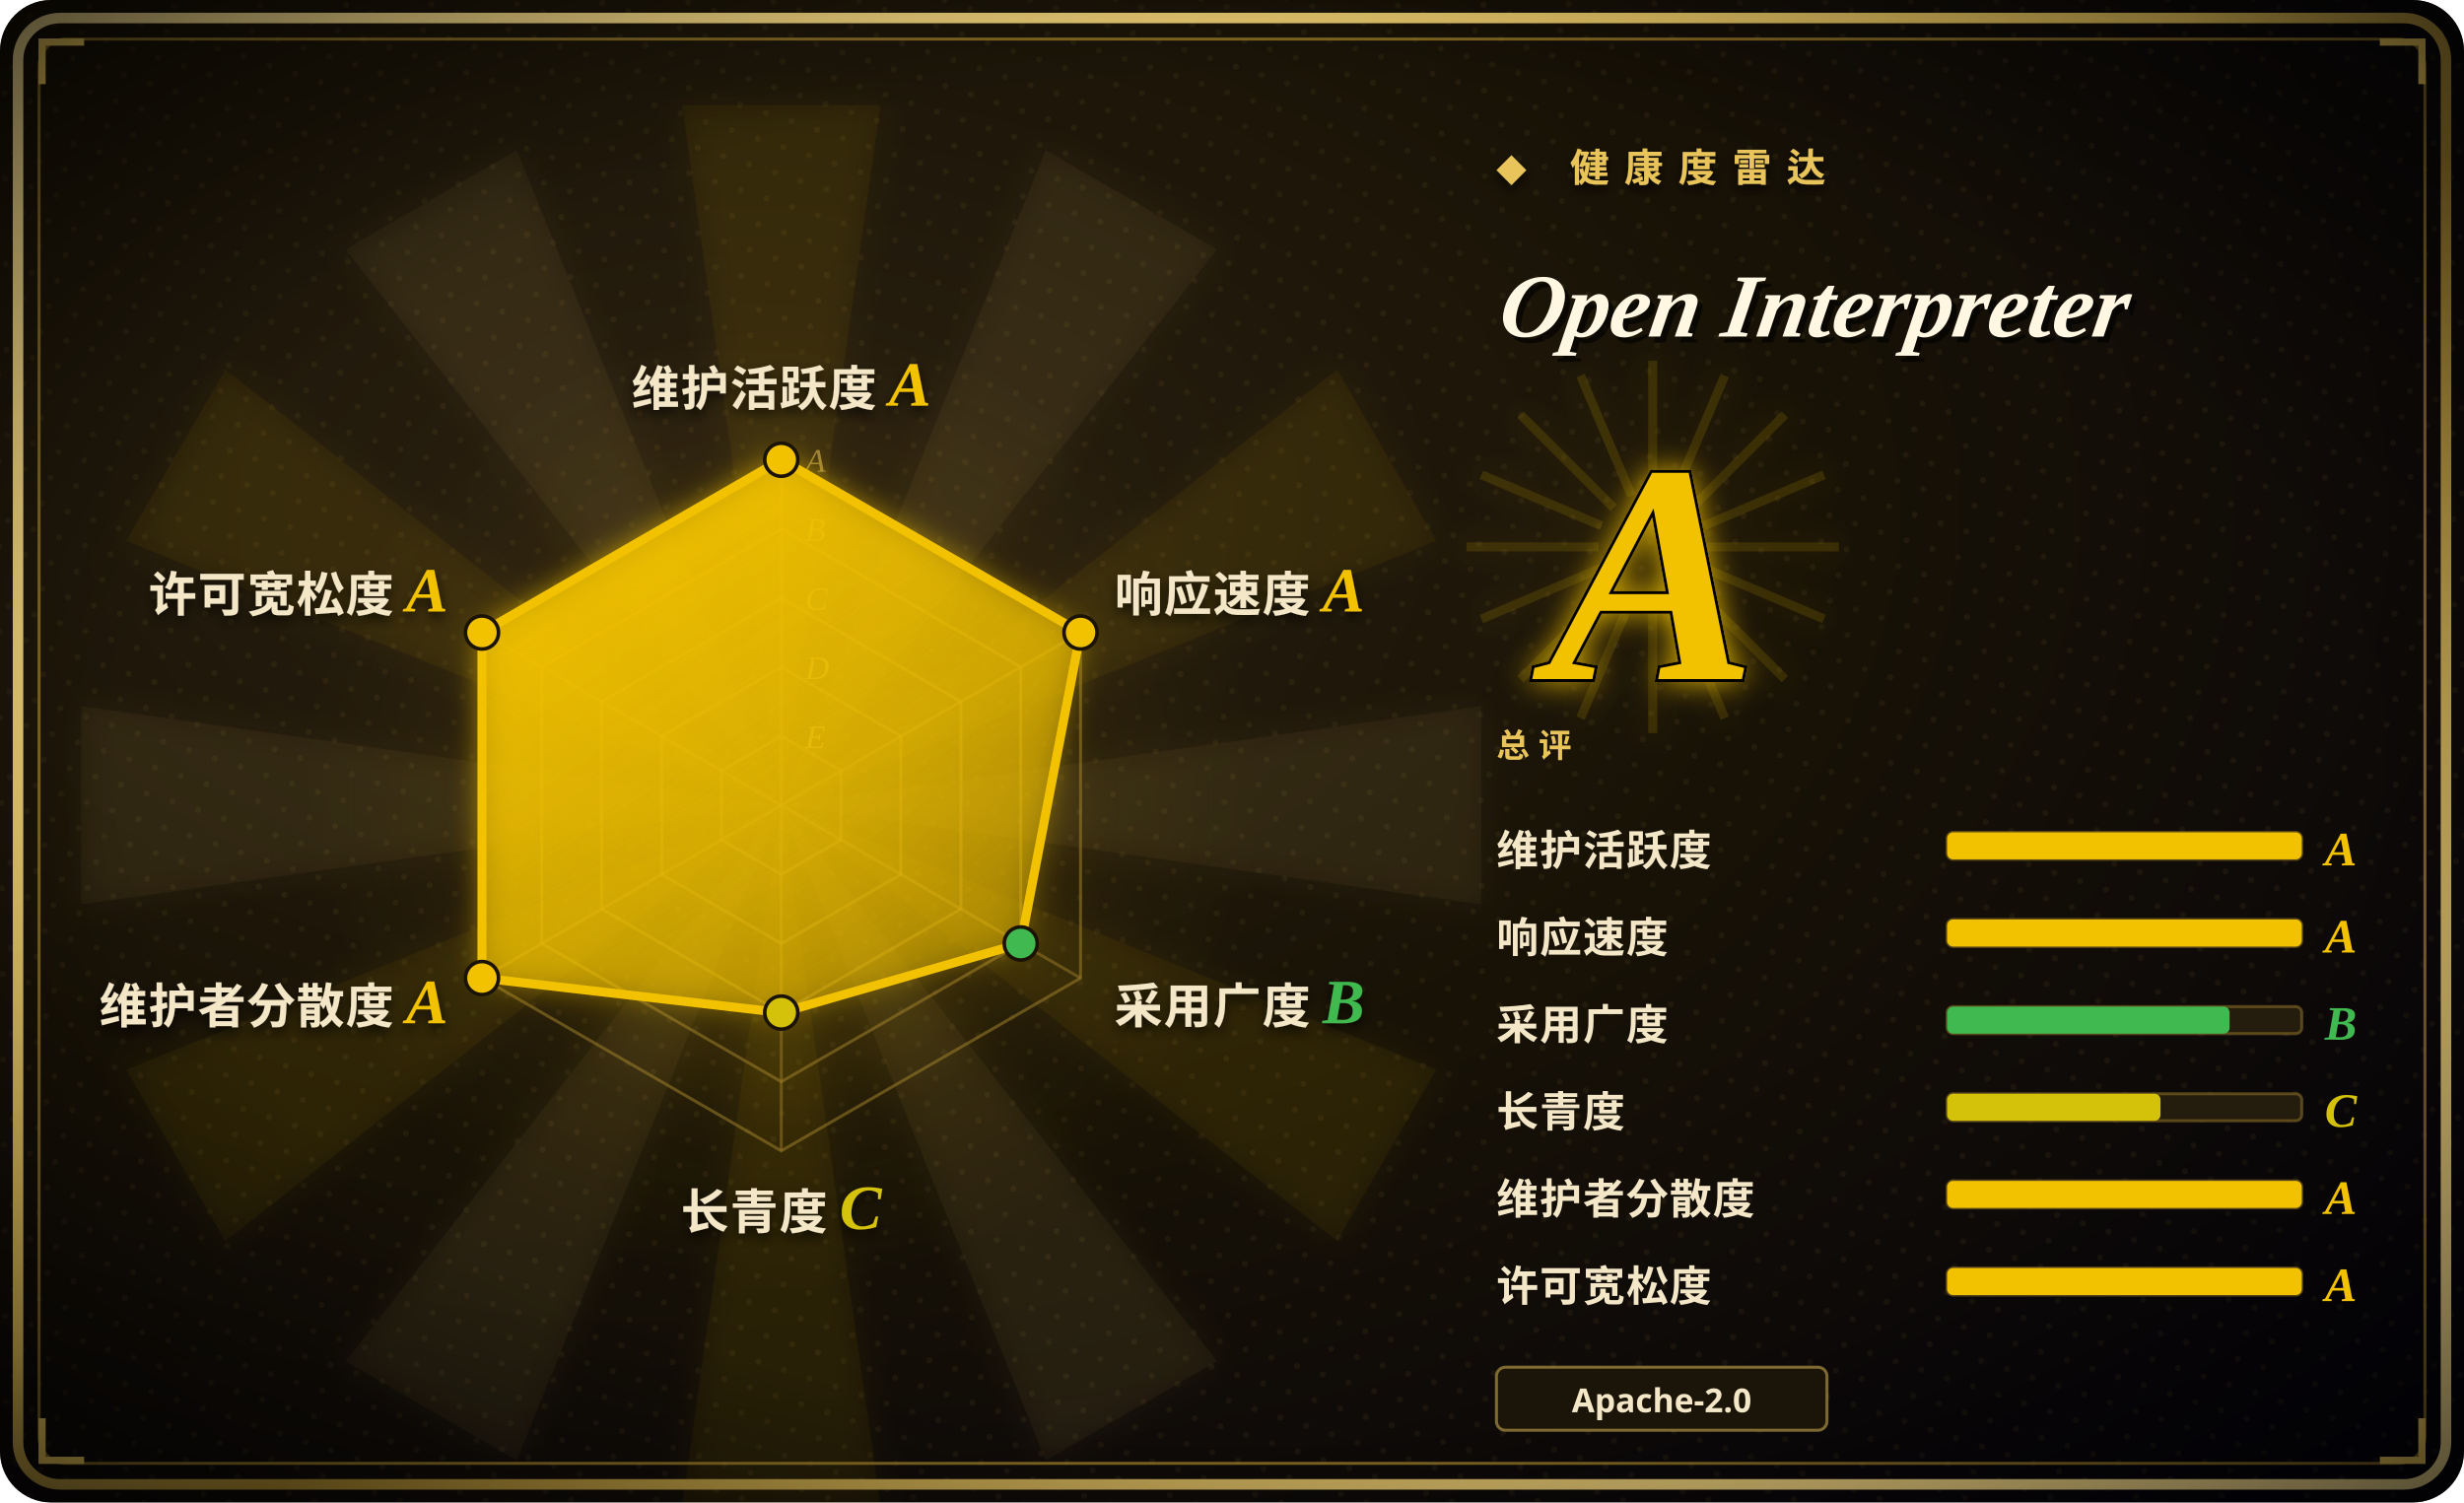
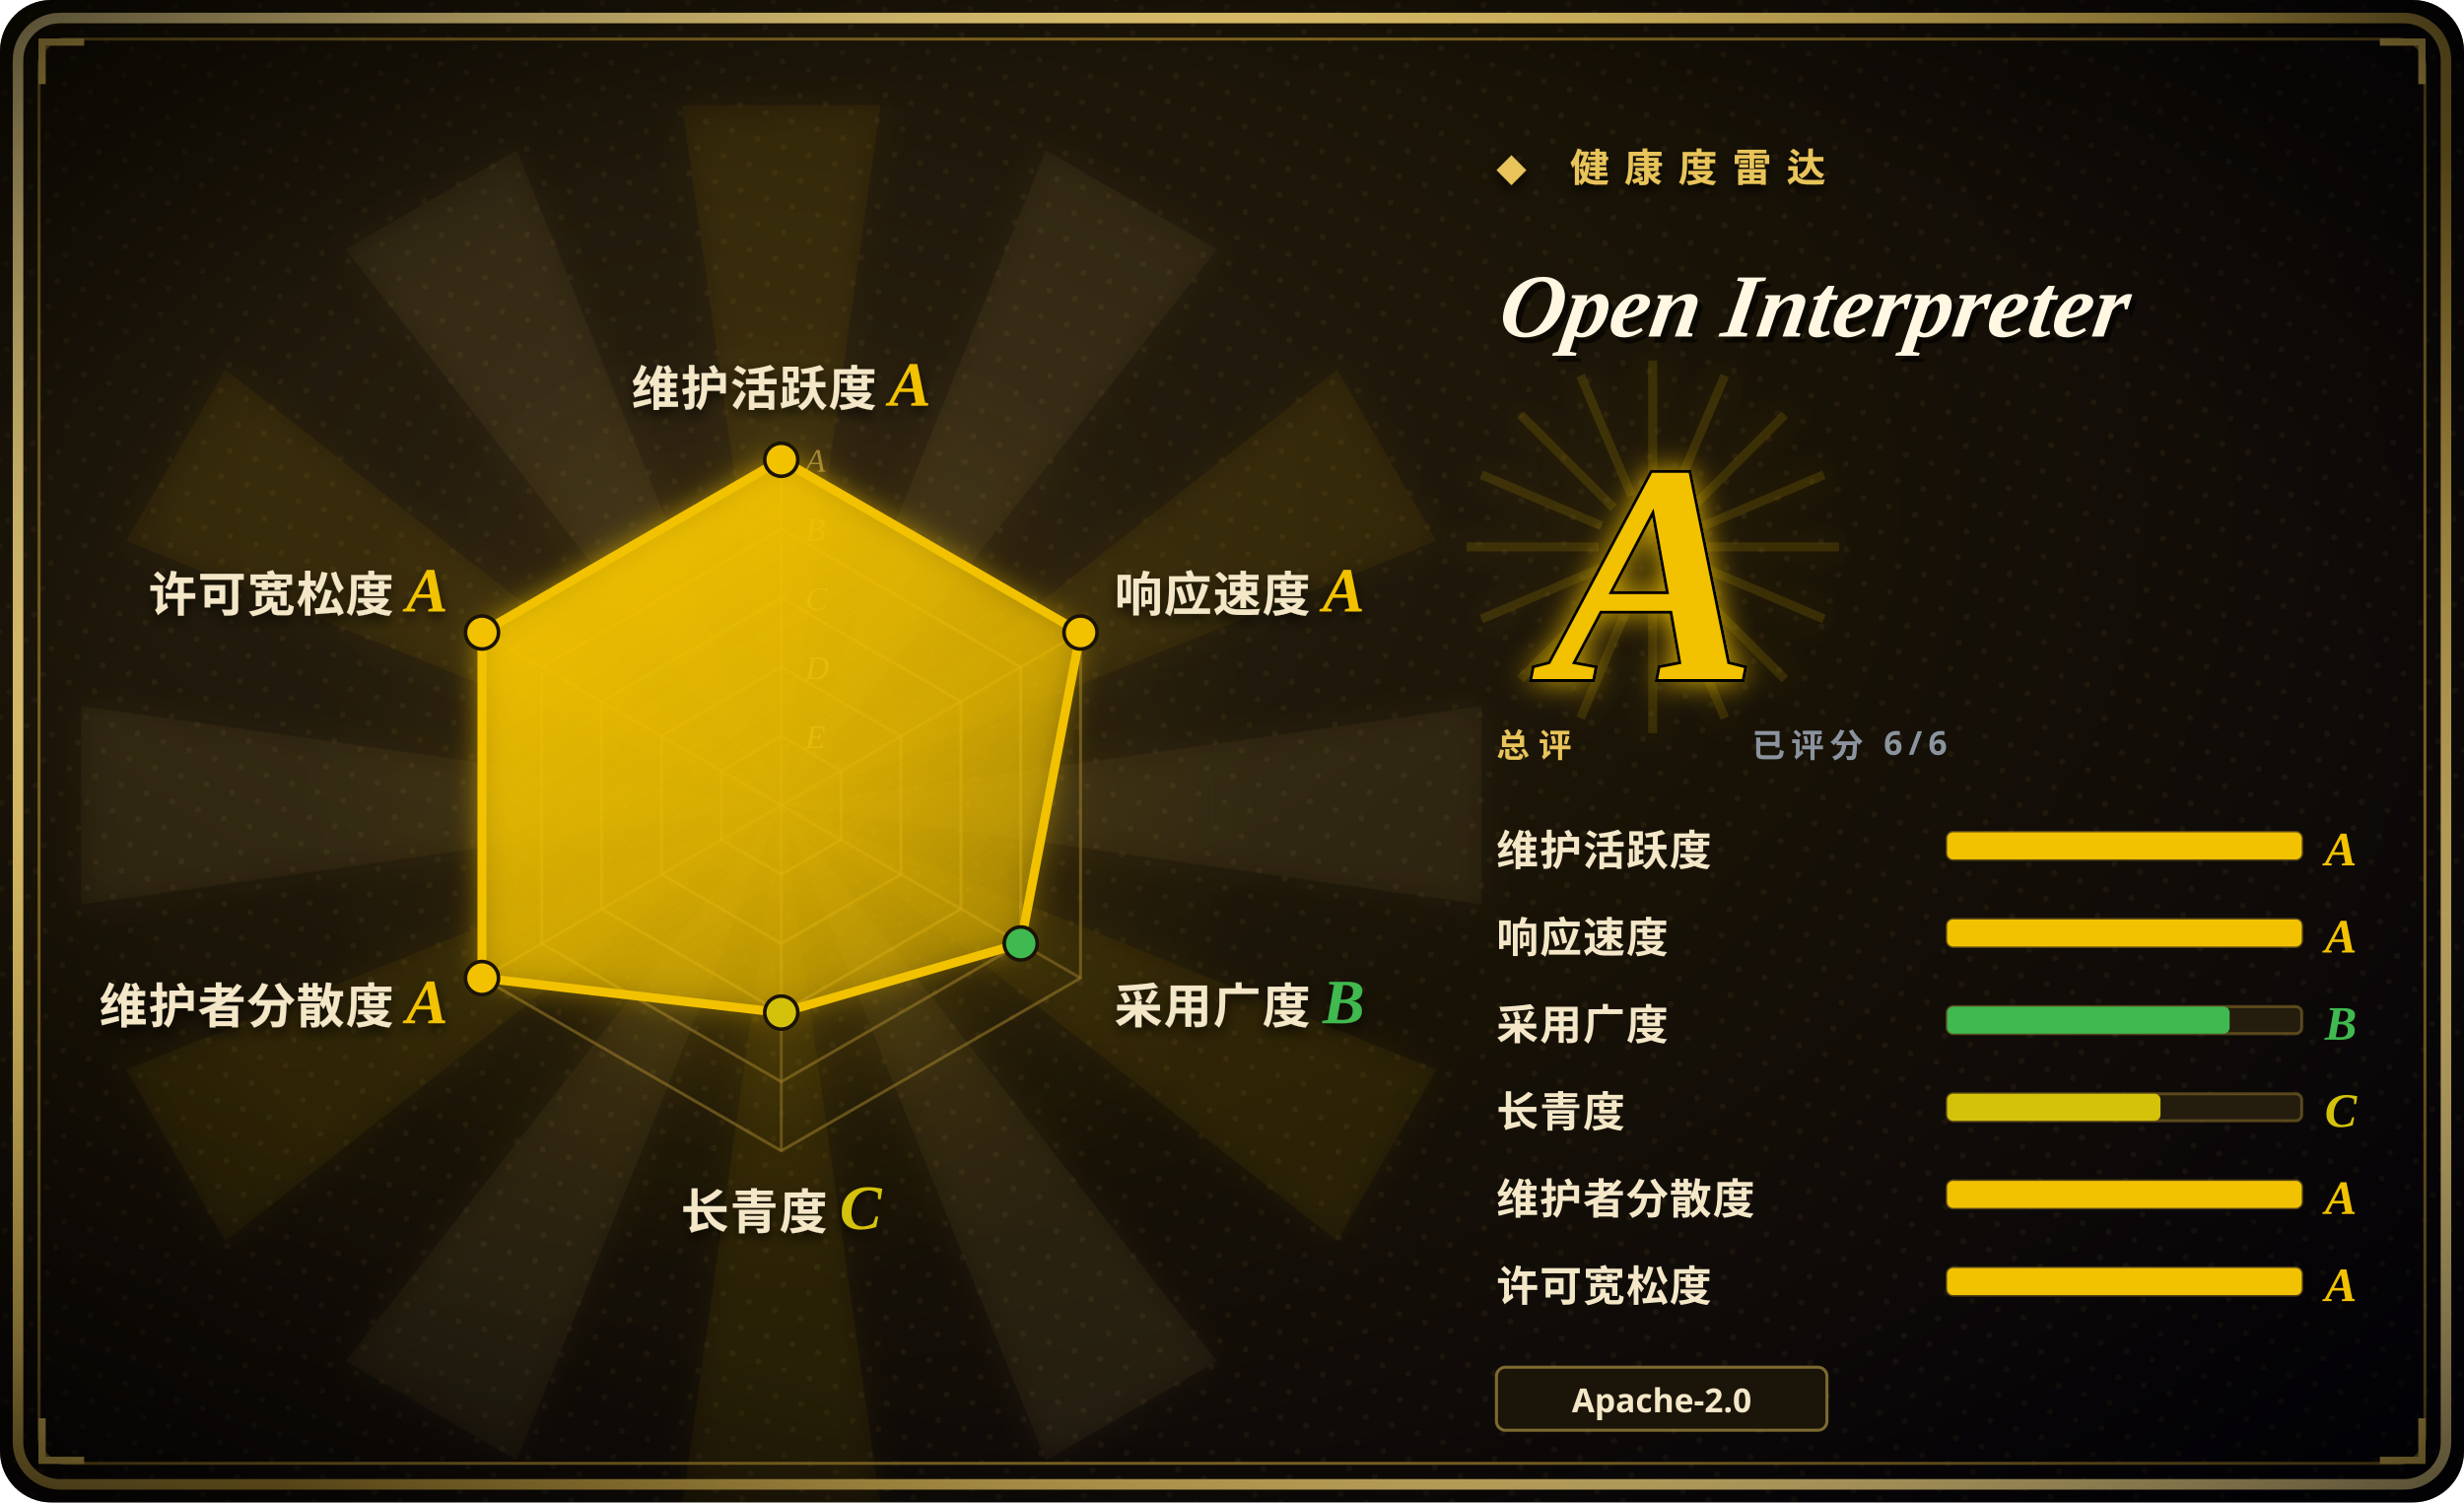
<svg xmlns="http://www.w3.org/2000/svg" width="820" height="500" viewBox="0 0 820 500">
  <defs>
    <radialGradient id="bg" cx="30%" cy="34%" r="90%">
      <stop offset="0%" stop-color="#2a2010" />
      <stop offset="48%" stop-color="#181206" />
      <stop offset="100%" stop-color="#05030a" />
    </radialGradient>
    <radialGradient id="vig" cx="50%" cy="50%" r="72%">
      <stop offset="62%" stop-color="#000000" stop-opacity="0" />
      <stop offset="100%" stop-color="#000000" stop-opacity="0.72" />
    </radialGradient>
    <linearGradient id="frame" x1="0" y1="0" x2="1" y2="1">
      <stop offset="0%" stop-color="#f6dd92" />
      <stop offset="45%" stop-color="#E8C45A" />
      <stop offset="55%" stop-color="#9c7d2a" />
      <stop offset="100%" stop-color="#f6dd92" />
    </linearGradient>
    <linearGradient id="poly" x1="0" y1="0" x2="0.7" y2="1">
      <stop offset="0%" stop-color="#F2C200" stop-opacity="0.92" />
      <stop offset="100%" stop-color="#F2C200" stop-opacity="0.34" />
    </linearGradient>
    <radialGradient id="halo" cx="50%" cy="50%" r="50%">
      <stop offset="0%" stop-color="#F2C200" stop-opacity="0.34" />
      <stop offset="68%" stop-color="#F2C200" stop-opacity="0.04" />
      <stop offset="100%" stop-color="#F2C200" stop-opacity="0" />
    </radialGradient>
    <filter id="glow" x="-60%" y="-60%" width="220%" height="220%">
      <feGaussianBlur stdDeviation="5" result="b" />
      <feMerge>
        <feMergeNode in="b" />
        <feMergeNode in="SourceGraphic" />
      </feMerge>
    </filter>
    <filter id="soft" x="-30%" y="-30%" width="160%" height="160%">
      <feDropShadow dx="0" dy="2" stdDeviation="2" flood-color="#000" flood-opacity="0.7" />
    </filter>
    <pattern id="halftone" width="9" height="9" patternUnits="userSpaceOnUse" patternTransform="rotate(18)">
      <circle cx="2" cy="2" r="1" fill="#E8C45A" fill-opacity="0.06" />
    </pattern>
  </defs>
  <rect width="820" height="500" rx="17" fill="url(#bg)" />
  <rect width="820" height="500" rx="17" fill="url(#halftone)" />
  <g opacity="0.5" filter="url(#glow)">
    <path d="M260,268 L493,235 L493,301 Z" fill="#E8C45A" fill-opacity="0.10" />
    <path d="M260,268 L478,356 L445,413 Z" fill="#F2C200" fill-opacity="0.10" />
    <path d="M260,268 L405,453 L348,486 Z" fill="#E8C45A" fill-opacity="0.10" />
    <path d="M260,268 L293,501 L227,501 Z" fill="#F2C200" fill-opacity="0.10" />
    <path d="M260,268 L172,486 L115,453 Z" fill="#E8C45A" fill-opacity="0.10" />
    <path d="M260,268 L75,413 L42,356 Z" fill="#F2C200" fill-opacity="0.10" />
    <path d="M260,268 L27,301 L27,235 Z" fill="#E8C45A" fill-opacity="0.10" />
    <path d="M260,268 L42,180 L75,123 Z" fill="#F2C200" fill-opacity="0.10" />
    <path d="M260,268 L115,83 L172,50 Z" fill="#E8C45A" fill-opacity="0.10" />
    <path d="M260,268 L227,35 L293,35 Z" fill="#F2C200" fill-opacity="0.10" />
    <path d="M260,268 L348,50 L405,83 Z" fill="#E8C45A" fill-opacity="0.10" />
    <path d="M260,268 L445,123 L478,180 Z" fill="#F2C200" fill-opacity="0.10" />
  </g>
  <circle cx="260" cy="268" r="161" fill="url(#halo)" />
  <rect x="6" y="6" width="808" height="488" rx="14" fill="none" stroke="url(#frame)" stroke-width="3.5" />
  <rect x="13" y="13" width="794" height="474" rx="9" fill="none" stroke="#9c7d2a" stroke-width="1" stroke-opacity="0.8" />
  <path d="M14,28 L14,14 L28,14" fill="none" stroke="#E8C45A" stroke-width="2.4" />
  <path d="M806,28 L806,14 L792,14" fill="none" stroke="#E8C45A" stroke-width="2.4" />
  <path d="M14,472 L14,486 L28,486" fill="none" stroke="#E8C45A" stroke-width="2.4" />
  <path d="M806,472 L806,486 L792,486" fill="none" stroke="#E8C45A" stroke-width="2.4" />
  <rect width="820" height="500" rx="17" fill="url(#vig)" />
  <polygon points="260.0,153.0 359.6,210.5 359.6,325.5 260.0,383.0 160.4,325.5 160.4,210.5" fill="none" stroke="#9c7d2a" stroke-opacity="0.55" stroke-width="1" />
  <polygon points="260.0,176.0 339.7,222.0 339.7,314.0 260.0,360.0 180.3,314.0 180.3,222.0" fill="none" stroke="#9c7d2a" stroke-opacity="0.55" stroke-width="1" />
  <polygon points="260.0,199.0 319.8,233.5 319.8,302.5 260.0,337.0 200.2,302.5 200.2,233.5" fill="none" stroke="#9c7d2a" stroke-opacity="0.55" stroke-width="1" />
  <polygon points="260.0,222.0 299.8,245.0 299.8,291.0 260.0,314.0 220.2,291.0 220.2,245.0" fill="none" stroke="#9c7d2a" stroke-opacity="0.55" stroke-width="1" />
  <polygon points="260.0,245.0 279.9,256.5 279.9,279.5 260.0,291.0 240.1,279.5 240.1,256.5" fill="none" stroke="#9c7d2a" stroke-opacity="0.55" stroke-width="1" />
  <line x1="260" y1="268" x2="260.0" y2="153.0" stroke="#9c7d2a" stroke-opacity="0.5" stroke-width="1" />
  <line x1="260" y1="268" x2="359.6" y2="210.5" stroke="#9c7d2a" stroke-opacity="0.5" stroke-width="1" />
  <line x1="260" y1="268" x2="359.6" y2="325.5" stroke="#9c7d2a" stroke-opacity="0.5" stroke-width="1" />
  <line x1="260" y1="268" x2="260.0" y2="383.0" stroke="#9c7d2a" stroke-opacity="0.5" stroke-width="1" />
  <line x1="260" y1="268" x2="160.4" y2="325.5" stroke="#9c7d2a" stroke-opacity="0.5" stroke-width="1" />
  <line x1="260" y1="268" x2="160.4" y2="210.5" stroke="#9c7d2a" stroke-opacity="0.5" stroke-width="1" />
  <text x="268" y="157.0" font-size="11" font-style="italic" fill="#E8C45A" fill-opacity="0.55" font-family="'Georgia','Times New Roman',serif">A</text>
  <text x="268" y="180.0" font-size="11" font-style="italic" fill="#E8C45A" fill-opacity="0.55" font-family="'Georgia','Times New Roman',serif">B</text>
  <text x="268" y="203.0" font-size="11" font-style="italic" fill="#E8C45A" fill-opacity="0.55" font-family="'Georgia','Times New Roman',serif">C</text>
  <text x="268" y="226.0" font-size="11" font-style="italic" fill="#E8C45A" fill-opacity="0.55" font-family="'Georgia','Times New Roman',serif">D</text>
  <text x="268" y="249.0" font-size="11" font-style="italic" fill="#E8C45A" fill-opacity="0.55" font-family="'Georgia','Times New Roman',serif">E</text>
  <polygon points="260.0,153.0 359.6,210.5 339.7,314.0 260.0,337.0 160.4,325.5 160.4,210.5" fill="url(#poly)" filter="url(#glow)" />
  <line x1="260.0" y1="153.0" x2="359.6" y2="210.5" stroke="#F2C200" stroke-width="3" />
  <line x1="359.6" y1="210.5" x2="339.7" y2="314.0" stroke="#F2C200" stroke-width="3" />
  <line x1="339.7" y1="314.0" x2="260.0" y2="337.0" stroke="#F2C200" stroke-width="3" />
  <line x1="260.0" y1="337.0" x2="160.4" y2="325.5" stroke="#F2C200" stroke-width="3" />
  <line x1="160.4" y1="325.5" x2="160.4" y2="210.5" stroke="#F2C200" stroke-width="3" />
  <line x1="160.4" y1="210.5" x2="260.0" y2="153.0" stroke="#F2C200" stroke-width="3" />
  <circle cx="260.0" cy="153.0" r="5.5" fill="#F2C200" stroke="#1a1306" stroke-width="1.2" />
  <circle cx="359.6" cy="210.5" r="5.5" fill="#F2C200" stroke="#1a1306" stroke-width="1.2" />
  <circle cx="339.7" cy="314.0" r="5.5" fill="#3FB950" stroke="#1a1306" stroke-width="1.2" />
  <circle cx="260.0" cy="337.0" r="5.5" fill="#D4C20A" stroke="#1a1306" stroke-width="1.2" />
  <circle cx="160.4" cy="325.5" r="5.5" fill="#F2C200" stroke="#1a1306" stroke-width="1.2" />
  <circle cx="160.4" cy="210.5" r="5.5" fill="#F2C200" stroke="#1a1306" stroke-width="1.2" />
  <text x="260.0" y="135.0" font-size="16" font-weight="900" fill="#f3e7c8" text-anchor="middle" font-family="'PingFang SC','Hiragino Sans GB','Heiti SC','Microsoft YaHei',sans-serif" letter-spacing="0.4" filter="url(#soft)">维护活跃度 <tspan fill="#F2C200" font-family="'Georgia','Times New Roman',serif" font-style="italic" font-size="21">A</tspan>
  </text>
  <text x="370.9" y="203.5" font-size="16" font-weight="900" fill="#f3e7c8" text-anchor="start" font-family="'PingFang SC','Hiragino Sans GB','Heiti SC','Microsoft YaHei',sans-serif" letter-spacing="0.4" filter="url(#soft)">响应速度 <tspan fill="#F2C200" font-family="'Georgia','Times New Roman',serif" font-style="italic" font-size="21">A</tspan>
  </text>
  <text x="370.9" y="340.5" font-size="16" font-weight="900" fill="#f3e7c8" text-anchor="start" font-family="'PingFang SC','Hiragino Sans GB','Heiti SC','Microsoft YaHei',sans-serif" letter-spacing="0.4" filter="url(#soft)">采用广度 <tspan fill="#3FB950" font-family="'Georgia','Times New Roman',serif" font-style="italic" font-size="21">B</tspan>
  </text>
  <text x="260.0" y="409.0" font-size="16" font-weight="900" fill="#f3e7c8" text-anchor="middle" font-family="'PingFang SC','Hiragino Sans GB','Heiti SC','Microsoft YaHei',sans-serif" letter-spacing="0.4" filter="url(#soft)">长青度 <tspan fill="#D4C20A" font-family="'Georgia','Times New Roman',serif" font-style="italic" font-size="21">C</tspan>
  </text>
  <text x="149.1" y="340.5" font-size="16" font-weight="900" fill="#f3e7c8" text-anchor="end" font-family="'PingFang SC','Hiragino Sans GB','Heiti SC','Microsoft YaHei',sans-serif" letter-spacing="0.4" filter="url(#soft)">维护者分散度 <tspan fill="#F2C200" font-family="'Georgia','Times New Roman',serif" font-style="italic" font-size="21">A</tspan>
  </text>
  <text x="149.1" y="203.5" font-size="16" font-weight="900" fill="#f3e7c8" text-anchor="end" font-family="'PingFang SC','Hiragino Sans GB','Heiti SC','Microsoft YaHei',sans-serif" letter-spacing="0.4" filter="url(#soft)">许可宽松度 <tspan fill="#F2C200" font-family="'Georgia','Times New Roman',serif" font-style="italic" font-size="21">A</tspan>
  </text>
  <text x="498" y="60" font-size="13" letter-spacing="5" fill="#E8C45A" font-weight="900" font-family="'PingFang SC','Hiragino Sans GB','Heiti SC','Microsoft YaHei',sans-serif" filter="url(#soft)">◆ 健康度雷达</text>
  <g transform="translate(498,112) skewX(-9)">
    <text x="2" y="2" font-size="30" font-weight="900" font-style="italic" fill="#000" fill-opacity="0.6" font-family="'Georgia','Times New Roman',serif">Open Interpreter</text>
    <text x="0" y="0" font-size="30" font-weight="900" font-style="italic" fill="#fff7e2" font-family="'Georgia','Times New Roman',serif">Open Interpreter</text>
  </g>
  <line x1="498" y1="124" x2="648" y2="124" stroke="url(#frame)" stroke-width="2" />
  <g opacity="0.85" filter="url(#glow)">
    <line x1="568" y1="182" x2="612" y2="182" stroke="#F2C200" stroke-opacity="0.16" stroke-width="3" />
    <line x1="567" y1="189" x2="607" y2="206" stroke="#F2C200" stroke-opacity="0.16" stroke-width="3" />
    <line x1="563" y1="195" x2="594" y2="226" stroke="#F2C200" stroke-opacity="0.16" stroke-width="3" />
    <line x1="557" y1="199" x2="574" y2="239" stroke="#F2C200" stroke-opacity="0.16" stroke-width="3" />
    <line x1="550" y1="200" x2="550" y2="244" stroke="#F2C200" stroke-opacity="0.16" stroke-width="3" />
    <line x1="543" y1="199" x2="526" y2="239" stroke="#F2C200" stroke-opacity="0.16" stroke-width="3" />
    <line x1="537" y1="195" x2="506" y2="226" stroke="#F2C200" stroke-opacity="0.16" stroke-width="3" />
    <line x1="533" y1="189" x2="493" y2="206" stroke="#F2C200" stroke-opacity="0.16" stroke-width="3" />
    <line x1="532" y1="182" x2="488" y2="182" stroke="#F2C200" stroke-opacity="0.16" stroke-width="3" />
    <line x1="533" y1="175" x2="493" y2="158" stroke="#F2C200" stroke-opacity="0.16" stroke-width="3" />
    <line x1="537" y1="169" x2="506" y2="138" stroke="#F2C200" stroke-opacity="0.16" stroke-width="3" />
    <line x1="543" y1="165" x2="526" y2="125" stroke="#F2C200" stroke-opacity="0.16" stroke-width="3" />
    <line x1="550" y1="164" x2="550" y2="120" stroke="#F2C200" stroke-opacity="0.16" stroke-width="3" />
    <line x1="557" y1="165" x2="574" y2="125" stroke="#F2C200" stroke-opacity="0.16" stroke-width="3" />
    <line x1="563" y1="169" x2="594" y2="138" stroke="#F2C200" stroke-opacity="0.16" stroke-width="3" />
    <line x1="567" y1="175" x2="607" y2="158" stroke="#F2C200" stroke-opacity="0.16" stroke-width="3" />
  </g>
  <text x="550" y="226" font-size="104" font-weight="900" font-style="italic" text-anchor="middle" fill="#F2C200" stroke="#000" stroke-width="2" paint-order="stroke" font-family="'Georgia','Times New Roman',serif" filter="url(#glow)">A</text>
  <text x="498" y="252" font-size="11" letter-spacing="3" fill="#E8C45A" font-family="'PingFang SC','Hiragino Sans GB','Heiti SC','Microsoft YaHei',sans-serif" font-weight="900">总评</text>
+   <text x="648" y="252" font-size="11" letter-spacing="2" fill="#8B949E" font-family="'PingFang SC','Hiragino Sans GB','Heiti SC','Microsoft YaHei',sans-serif" font-weight="900" text-anchor="end">已评分 6/6</text>
  <text x="498" y="288" font-size="14" font-weight="900" fill="#f3e7c8" font-family="'PingFang SC','Hiragino Sans GB','Heiti SC','Microsoft YaHei',sans-serif" letter-spacing="0.4">维护活跃度</text>
  <rect x="648" y="277" width="118" height="9" rx="2" fill="#241d0e" stroke="#9c7d2a" stroke-opacity="0.5" />
  <rect x="648" y="277" width="118" height="9" rx="2" fill="#F2C200" />
  <text x="779" y="288" font-size="16" font-weight="900" font-style="italic" fill="#F2C200" font-family="'Georgia','Times New Roman',serif" text-anchor="middle">A</text>
  <text x="498" y="317" font-size="14" font-weight="900" fill="#f3e7c8" font-family="'PingFang SC','Hiragino Sans GB','Heiti SC','Microsoft YaHei',sans-serif" letter-spacing="0.4">响应速度</text>
  <rect x="648" y="306" width="118" height="9" rx="2" fill="#241d0e" stroke="#9c7d2a" stroke-opacity="0.5" />
  <rect x="648" y="306" width="118" height="9" rx="2" fill="#F2C200" />
  <text x="779" y="317" font-size="16" font-weight="900" font-style="italic" fill="#F2C200" font-family="'Georgia','Times New Roman',serif" text-anchor="middle">A</text>
  <text x="498" y="346" font-size="14" font-weight="900" fill="#f3e7c8" font-family="'PingFang SC','Hiragino Sans GB','Heiti SC','Microsoft YaHei',sans-serif" letter-spacing="0.4">采用广度</text>
  <rect x="648" y="335" width="118" height="9" rx="2" fill="#241d0e" stroke="#9c7d2a" stroke-opacity="0.5" />
  <rect x="648" y="335" width="94" height="9" rx="2" fill="#3FB950" />
  <text x="779" y="346" font-size="16" font-weight="900" font-style="italic" fill="#3FB950" font-family="'Georgia','Times New Roman',serif" text-anchor="middle">B</text>
  <text x="498" y="375" font-size="14" font-weight="900" fill="#f3e7c8" font-family="'PingFang SC','Hiragino Sans GB','Heiti SC','Microsoft YaHei',sans-serif" letter-spacing="0.4">长青度</text>
  <rect x="648" y="364" width="118" height="9" rx="2" fill="#241d0e" stroke="#9c7d2a" stroke-opacity="0.5" />
  <rect x="648" y="364" width="71" height="9" rx="2" fill="#D4C20A" />
  <text x="779" y="375" font-size="16" font-weight="900" font-style="italic" fill="#D4C20A" font-family="'Georgia','Times New Roman',serif" text-anchor="middle">C</text>
  <text x="498" y="404" font-size="14" font-weight="900" fill="#f3e7c8" font-family="'PingFang SC','Hiragino Sans GB','Heiti SC','Microsoft YaHei',sans-serif" letter-spacing="0.4">维护者分散度</text>
  <rect x="648" y="393" width="118" height="9" rx="2" fill="#241d0e" stroke="#9c7d2a" stroke-opacity="0.5" />
  <rect x="648" y="393" width="118" height="9" rx="2" fill="#F2C200" />
  <text x="779" y="404" font-size="16" font-weight="900" font-style="italic" fill="#F2C200" font-family="'Georgia','Times New Roman',serif" text-anchor="middle">A</text>
  <text x="498" y="433" font-size="14" font-weight="900" fill="#f3e7c8" font-family="'PingFang SC','Hiragino Sans GB','Heiti SC','Microsoft YaHei',sans-serif" letter-spacing="0.4">许可宽松度</text>
  <rect x="648" y="422" width="118" height="9" rx="2" fill="#241d0e" stroke="#9c7d2a" stroke-opacity="0.5" />
  <rect x="648" y="422" width="118" height="9" rx="2" fill="#F2C200" />
  <text x="779" y="433" font-size="16" font-weight="900" font-style="italic" fill="#F2C200" font-family="'Georgia','Times New Roman',serif" text-anchor="middle">A</text>
  <rect x="498" y="455" width="110" height="21" rx="3" fill="#1b1408" stroke="#E8C45A" stroke-opacity="0.5" />
  <text x="553.0" y="470" font-size="11" font-weight="700" fill="#f3e7c8" text-anchor="middle" font-family="'PingFang SC','Hiragino Sans GB','Heiti SC','Microsoft YaHei',sans-serif">Apache-2.0</text>
</svg>
